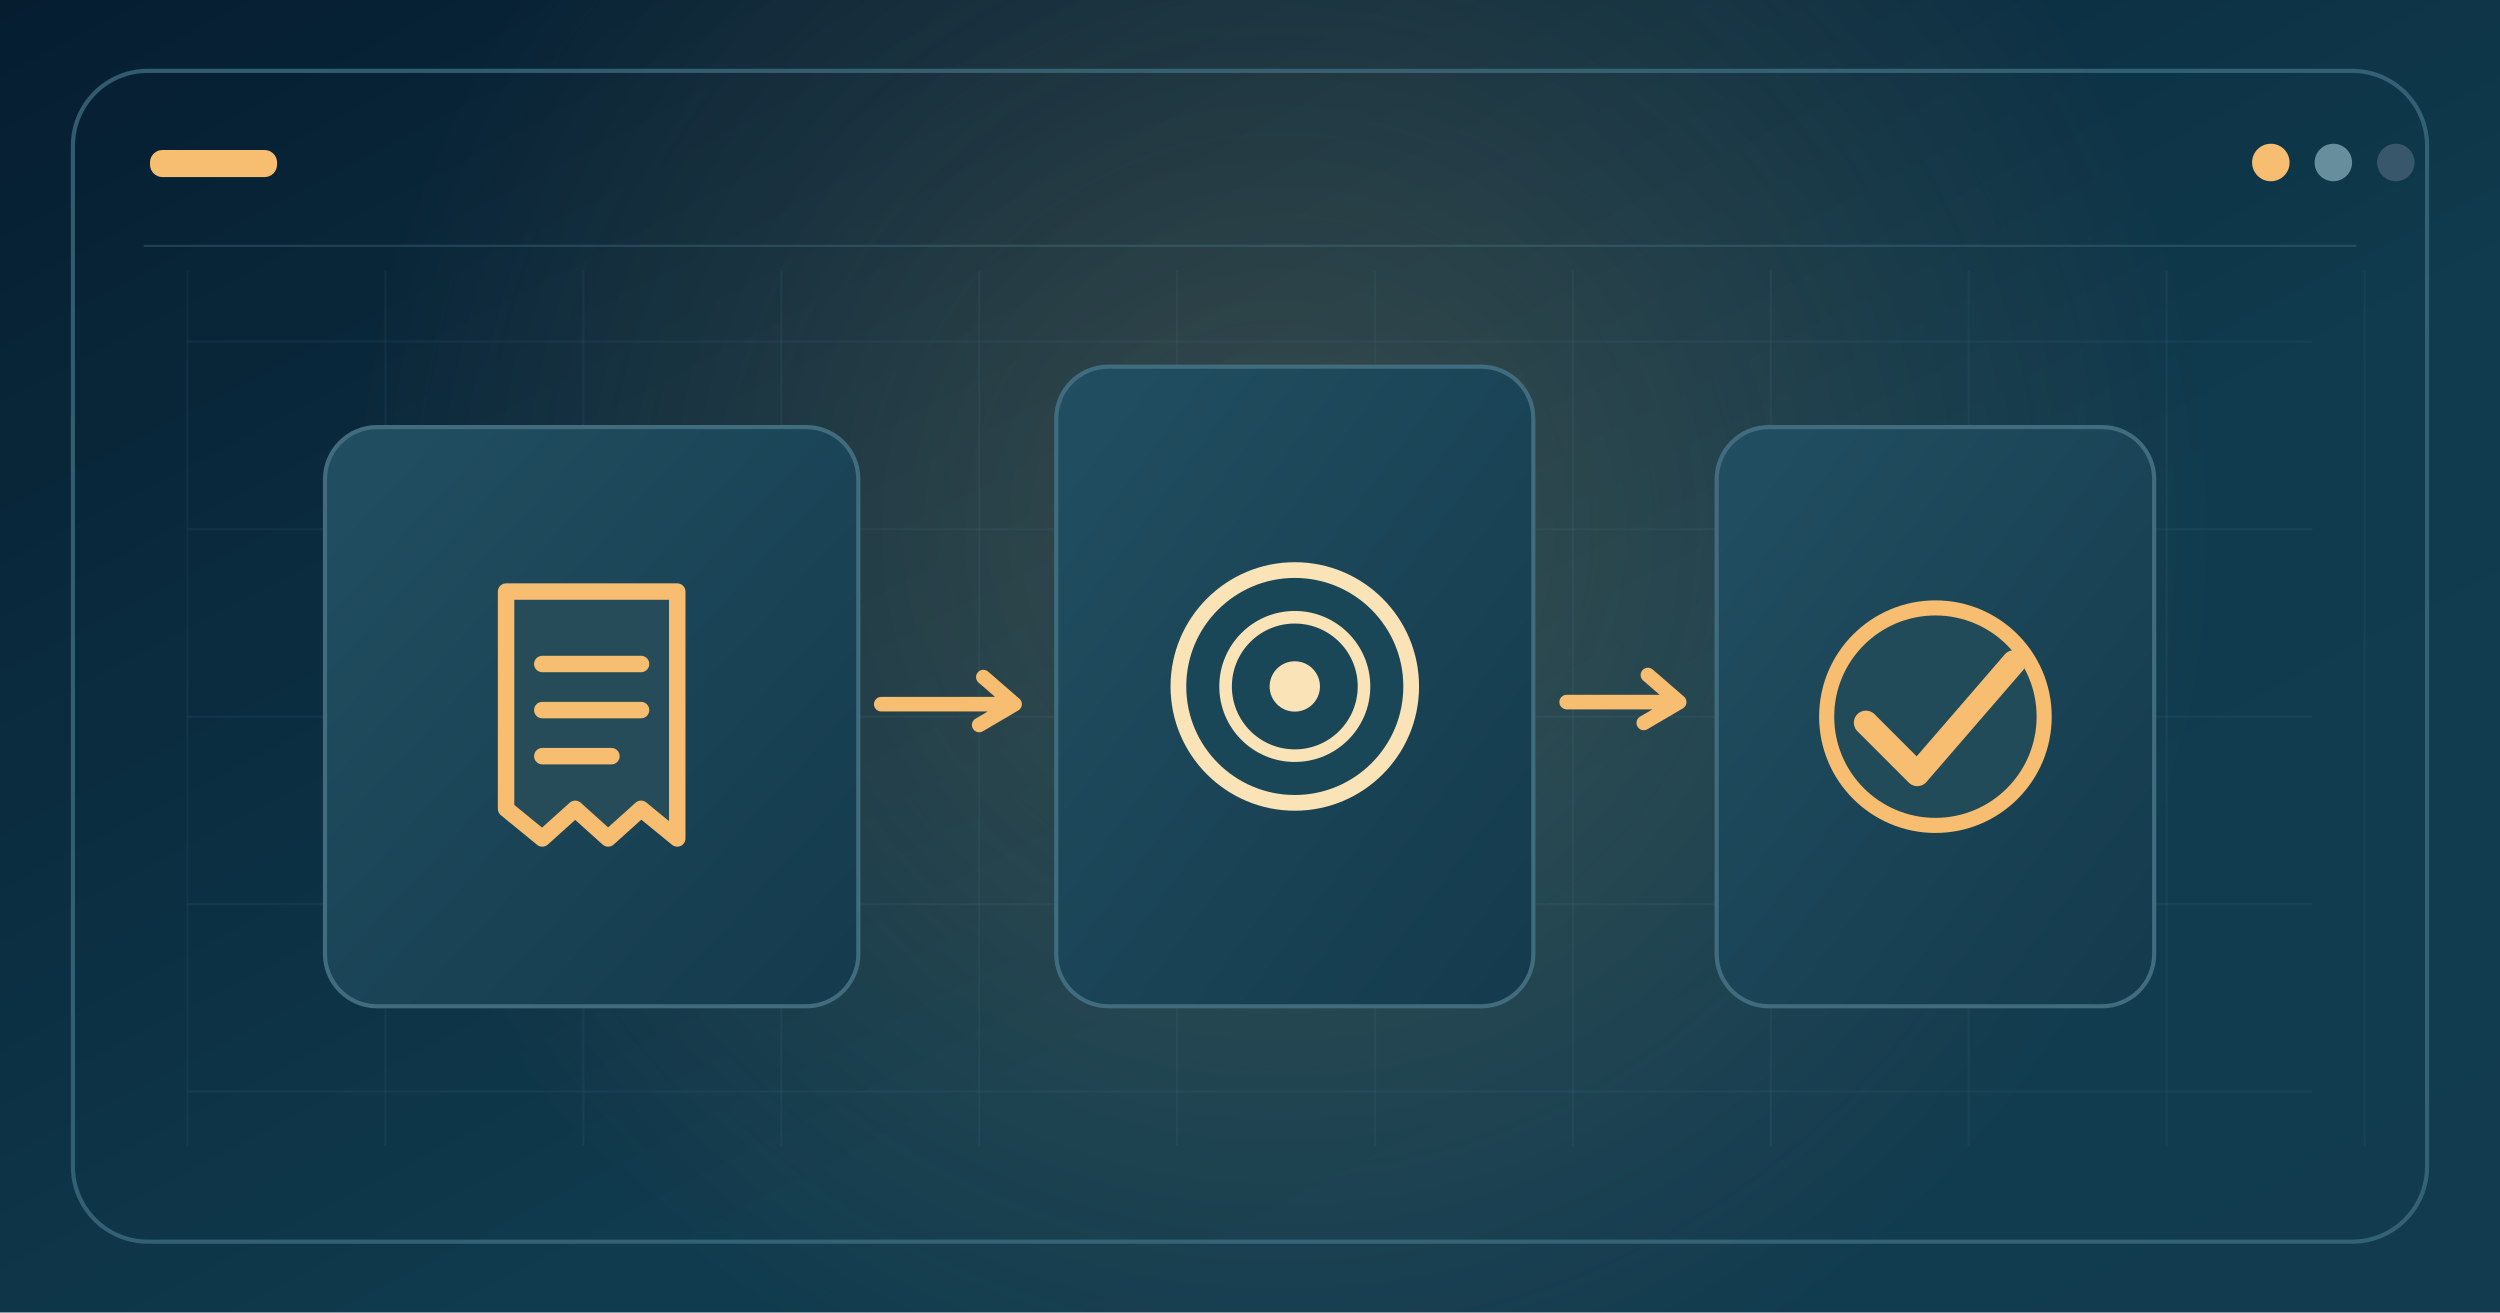
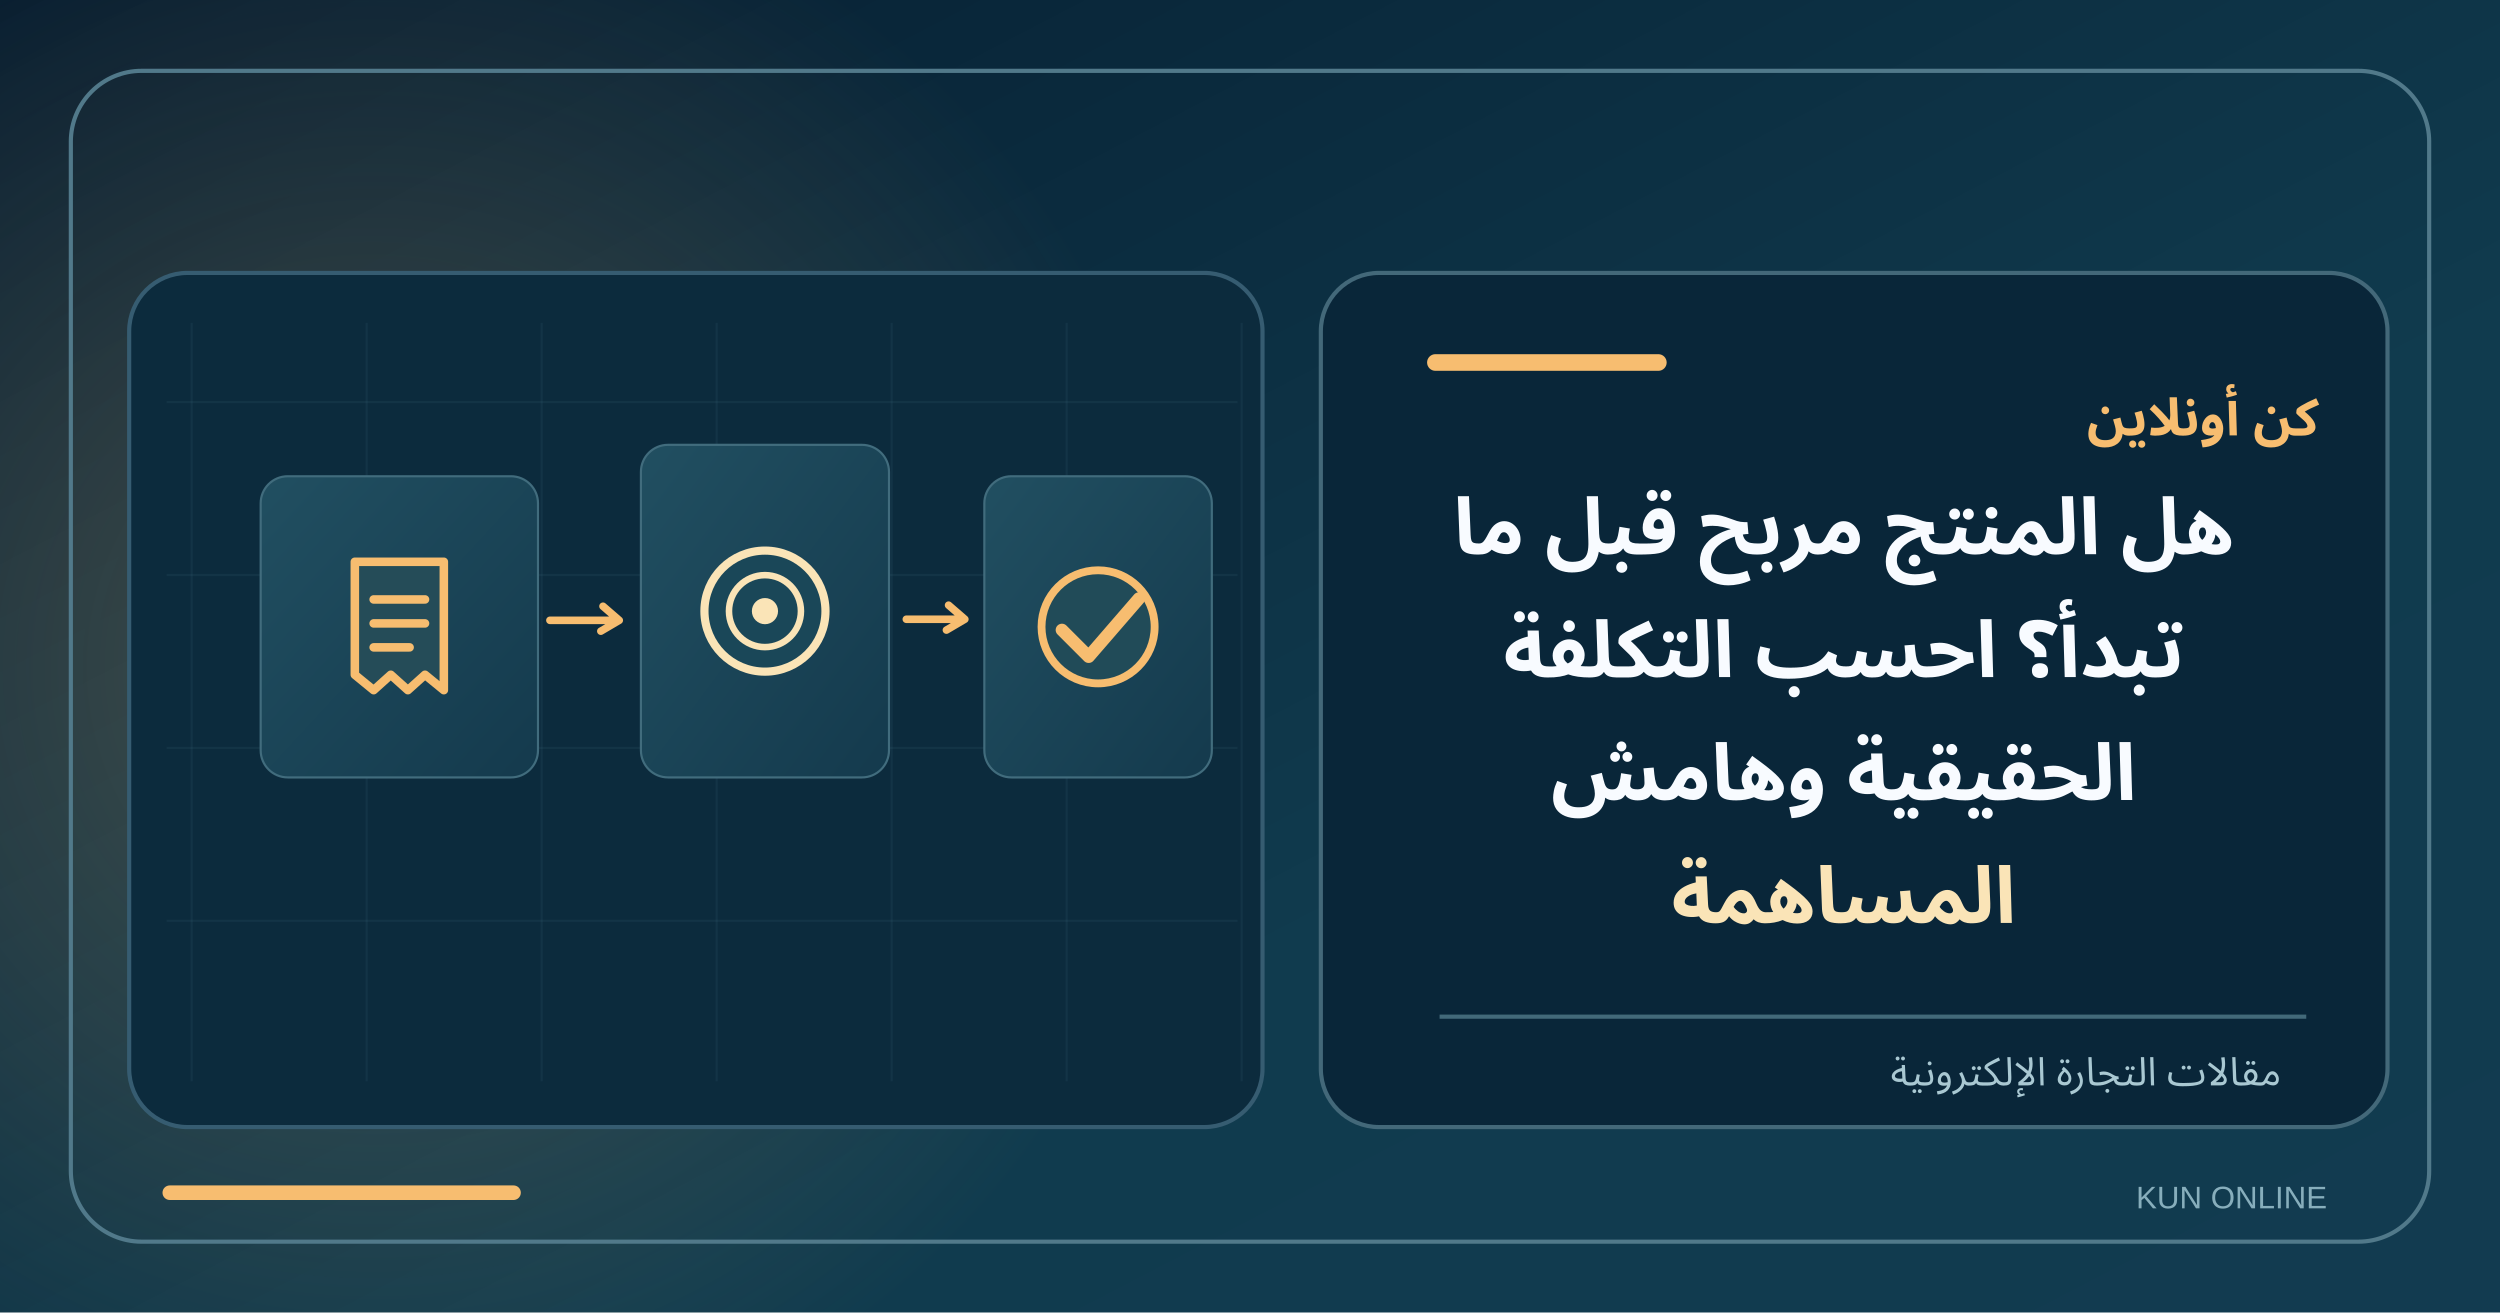
<svg xmlns="http://www.w3.org/2000/svg" width="1200" height="630" viewBox="0 0 1200 630" role="img" aria-labelledby="title desc">
  <defs>
    <linearGradient id="back" x1="0" y1="0" x2="1" y2="1">
      <stop stop-color="#061d30" />
      <stop offset=".62" stop-color="#103b4e" />
      <stop offset="1" stop-color="#123b50" />
    </linearGradient>
    <linearGradient id="glass" x1="0" y1="0" x2="1" y2="1">
      <stop stop-color="#214f61" />
      <stop offset="1" stop-color="#143a4d" />
    </linearGradient>
    <radialGradient id="bloom">
-       <stop stop-color="#f7bd70" stop-opacity=".18" />
+       <stop stop-color="#f7bd70" stop-opacity=".24" />
      <stop offset="1" stop-color="#f7bd70" stop-opacity="0" />
    </radialGradient>
  </defs>
  <rect width="1200" height="630" fill="url(#back)" />
-   <circle cx="615" cy="255" r="450" fill="url(#bloom)" />
-   <rect x="35" y="34" width="1130" height="562" rx="36" fill="none" stroke="#3f6f81" stroke-width="2" opacity=".75" />
-   <path d="M69 118H1131" stroke="#4c7f8b" stroke-width="1" opacity=".34" />
-   <rect x="72" y="72" width="61" height="13" rx="6" fill="#f7bd70" />
-   <circle cx="1090" cy="78" r="9" fill="#f7bd70" />
-   <circle cx="1120" cy="78" r="9" fill="#668e9d" />
-   <circle cx="1150" cy="78" r="9" fill="#38576b" />
+   <circle cx="180" cy="320" r="390" fill="url(#bloom)" />
+   <rect x="34" y="34" width="1132" height="562" rx="34" fill="none" stroke="#51798a" stroke-width="2" />
+   <rect x="62" y="131" width="544" height="410" rx="28" fill="#0c2b3d" stroke="#365c71" stroke-width="2" />
  <g stroke="#508396" stroke-opacity=".10" stroke-width="1">
-     <path d="M90 130V550" />
-     <path d="M185 130V550" />
-     <path d="M280 130V550" />
-     <path d="M375 130V550" />
-     <path d="M470 130V550" />
-     <path d="M565 130V550" />
-     <path d="M660 130V550" />
-     <path d="M755 130V550" />
-     <path d="M850 130V550" />
-     <path d="M945 130V550" />
-     <path d="M1040 130V550" />
-     <path d="M1135 130V550" />
-     <path d="M90 164H1110" />
-     <path d="M90 254H1110" />
-     <path d="M90 344H1110" />
-     <path d="M90 434H1110" />
-     <path d="M90 524H1110" />
+     <path d="M92 155V519" />
+     <path d="M176 155V519" />
+     <path d="M260 155V519" />
+     <path d="M344 155V519" />
+     <path d="M428 155V519" />
+     <path d="M512 155V519" />
+     <path d="M596 155V519" />
+     <path d="M80 193H594" />
+     <path d="M80 276H594" />
+     <path d="M80 359H594" />
+     <path d="M80 442H594" />
  </g>
-   <rect x="156" y="205" width="256" height="278" rx="25" fill="url(#glass)" stroke="#416c7d" stroke-width="2" />
-   <g transform="translate(205 265) scale(1.58)">
-     <path d="M24 12H76V87L65 78L55 87L45 78L35 87L24 78Z" fill="#254c58" stroke="#f7bd70" stroke-width="5" stroke-linecap="round" stroke-linejoin="round" />
-     <path d="M35 34H65M35 48H65M35 62H56" fill="none" stroke="#f7bd70" stroke-width="5" stroke-linecap="round" stroke-linejoin="round" />
+   <g id="topic-illustration" transform="translate(44 122) scale(.52)">
+     <rect x="156" y="205" width="256" height="278" rx="25" fill="url(#glass)" stroke="#416c7d" stroke-width="2" />
+     <g transform="translate(205 265) scale(1.58)">
+       <path d="M24 12H76V87L65 78L55 87L45 78L35 87L24 78Z" fill="#254c58" stroke="#f7bd70" stroke-width="5" stroke-linecap="round" stroke-linejoin="round" />
+       <path d="M35 34H65M35 48H65M35 62H56" fill="none" stroke="#f7bd70" stroke-width="5" stroke-linecap="round" stroke-linejoin="round" />
+     </g>
+     <path d="M423 338L487 338M472 325L487 338L470 348" fill="none" stroke="#f7bd70" stroke-width="7" stroke-linecap="round" stroke-linejoin="round" />
+     <rect x="507" y="176" width="229" height="307" rx="25" fill="url(#glass)" stroke="#416c7d" stroke-width="2" />
+     <g transform="translate(546 254) scale(1.51)">
+       <circle cx="50" cy="50" r="37" fill="#1a4758" stroke="#fae4b7" stroke-width="5" />
+       <circle cx="50" cy="50" r="22" fill="none" stroke="#fae4b7" stroke-width="4" />
+       <circle cx="50" cy="50" r="8" fill="#fae4b7" stroke="none" stroke-width="0" />
+     </g>
+     <path d="M752 337L806 337M791 324L806 337L789 347" fill="none" stroke="#f7bd70" stroke-width="7" stroke-linecap="round" stroke-linejoin="round" />
+     <rect x="824" y="205" width="210" height="278" rx="25" fill="url(#glass)" stroke="#416c7d" stroke-width="2" />
+     <g transform="translate(856.5 271.5) scale(1.45)">
+       <circle cx="50" cy="50" r="36" fill="#214b58" stroke="#f7bd70" stroke-width="5" />
+       <path d="M27 52L44 69L76 32" fill="none" stroke="#f7bd70" stroke-width="8" stroke-linecap="round" stroke-linejoin="round" />
+     </g>
  </g>
-   <path d="M423 338L487 338M472 325L487 338L470 348" fill="none" stroke="#f7bd70" stroke-width="7" stroke-linecap="round" stroke-linejoin="round" />
-   <rect x="507" y="176" width="229" height="307" rx="25" fill="url(#glass)" stroke="#416c7d" stroke-width="2" />
-   <g transform="translate(546 254) scale(1.51)">
-     <circle cx="50" cy="50" r="37" fill="#1a4758" stroke="#fae4b7" stroke-width="5" />
-     <circle cx="50" cy="50" r="22" fill="none" stroke="#fae4b7" stroke-width="4" />
-     <circle cx="50" cy="50" r="8" fill="#fae4b7" stroke="none" stroke-width="0" />
+   <rect x="634" y="131" width="512" height="410" rx="28" fill="#092639" stroke="#436879" stroke-width="2" />
+   <rect x="685" y="170" width="115" height="8" rx="4" fill="#f7bd70" />
+   <text x="1113" y="209" direction="rtl" text-anchor="start" font-family="Cairo,Tajawal,Noto Sans Arabic,Segoe UI,Arial,sans-serif" font-size="25" font-weight="700" fill="#f7bd70">كن أونلاين</text>
+   <g id="article-title">
+     <text x="885" y="266" text-anchor="middle" direction="rtl" unicode-bidi="plaintext" font-family="Cairo,Tajawal,Noto Sans Arabic,Segoe UI,Arial,sans-serif" font-size="38" font-weight="700" letter-spacing="0" fill="#f8fbff">هل المنتج مربح قبل ما</text>
+     <text x="885" y="325" text-anchor="middle" direction="rtl" unicode-bidi="plaintext" font-family="Cairo,Tajawal,Noto Sans Arabic,Segoe UI,Arial,sans-serif" font-size="38" font-weight="700" letter-spacing="0" fill="#f8fbff">تبدأ؟ احسب التكلفة</text>
+     <text x="885" y="384" text-anchor="middle" direction="rtl" unicode-bidi="plaintext" font-family="Cairo,Tajawal,Noto Sans Arabic,Segoe UI,Arial,sans-serif" font-size="38" font-weight="700" letter-spacing="0" fill="#f8fbff">الحقيقية وهامش</text>
+     <text x="885" y="443" text-anchor="middle" direction="rtl" unicode-bidi="plaintext" font-family="Cairo,Tajawal,Noto Sans Arabic,Segoe UI,Arial,sans-serif" font-size="38" font-weight="700" letter-spacing="0" fill="#fae4b7">المساهمة</text>
  </g>
-   <path d="M752 337L806 337M791 324L806 337L789 347" fill="none" stroke="#f7bd70" stroke-width="7" stroke-linecap="round" stroke-linejoin="round" />
-   <rect x="824" y="205" width="210" height="278" rx="25" fill="url(#glass)" stroke="#416c7d" stroke-width="2" />
-   <g transform="translate(856.5 271.5) scale(1.45)">
-     <circle cx="50" cy="50" r="36" fill="#214b58" stroke="#f7bd70" stroke-width="5" />
-     <path d="M27 52L44 69L76 32" fill="none" stroke="#f7bd70" stroke-width="8" stroke-linecap="round" stroke-linejoin="round" />
-   </g>
+   <path d="M691 488H1107" stroke="#426979" stroke-width="2" />
+   <text x="1095" y="521" direction="rtl" text-anchor="start" font-family="Cairo,Tajawal,Noto Sans Arabic,Segoe UI,Arial,sans-serif" font-size="19" fill="#a9c8d2">مقالات التجارة الإلكترونية</text>
+   <rect x="78" y="569" width="172" height="7" rx="3.5" fill="#f7bd70" />
+   <text x="1117" y="580" direction="rtl" text-anchor="start" font-family="Arial,sans-serif" font-size="15" fill="#87aebc">KUN ONLINE</text>
</svg>
